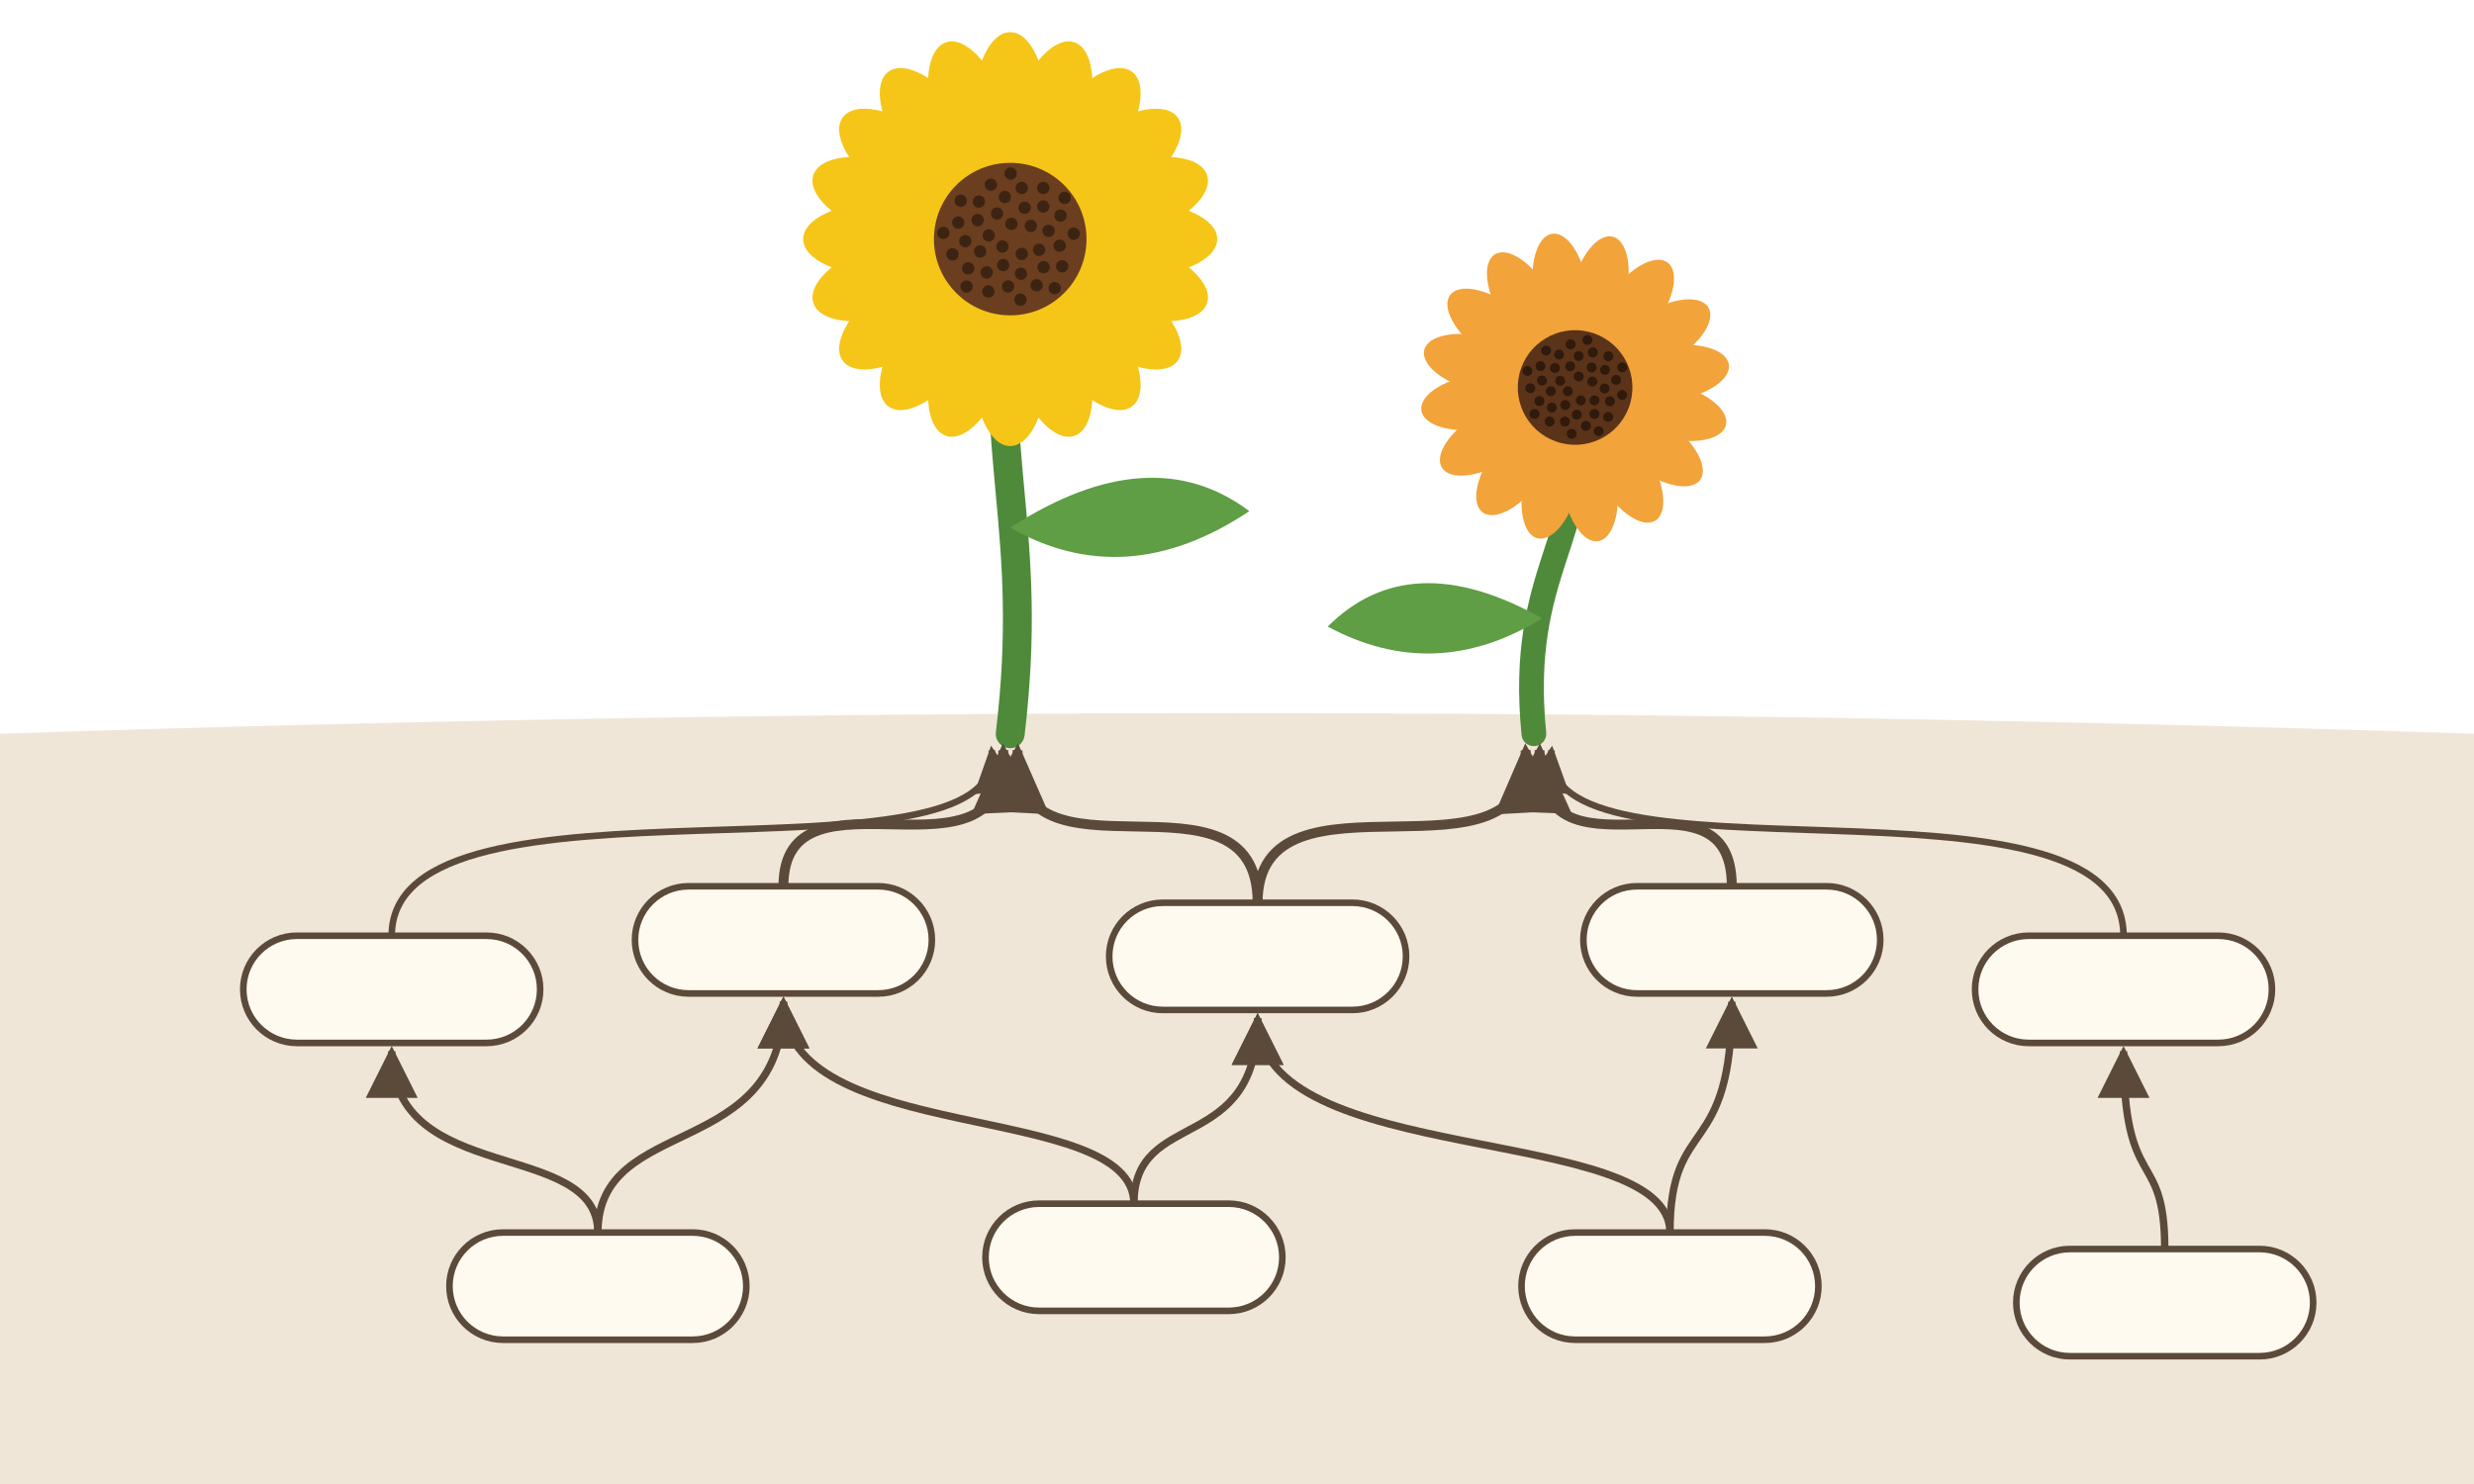
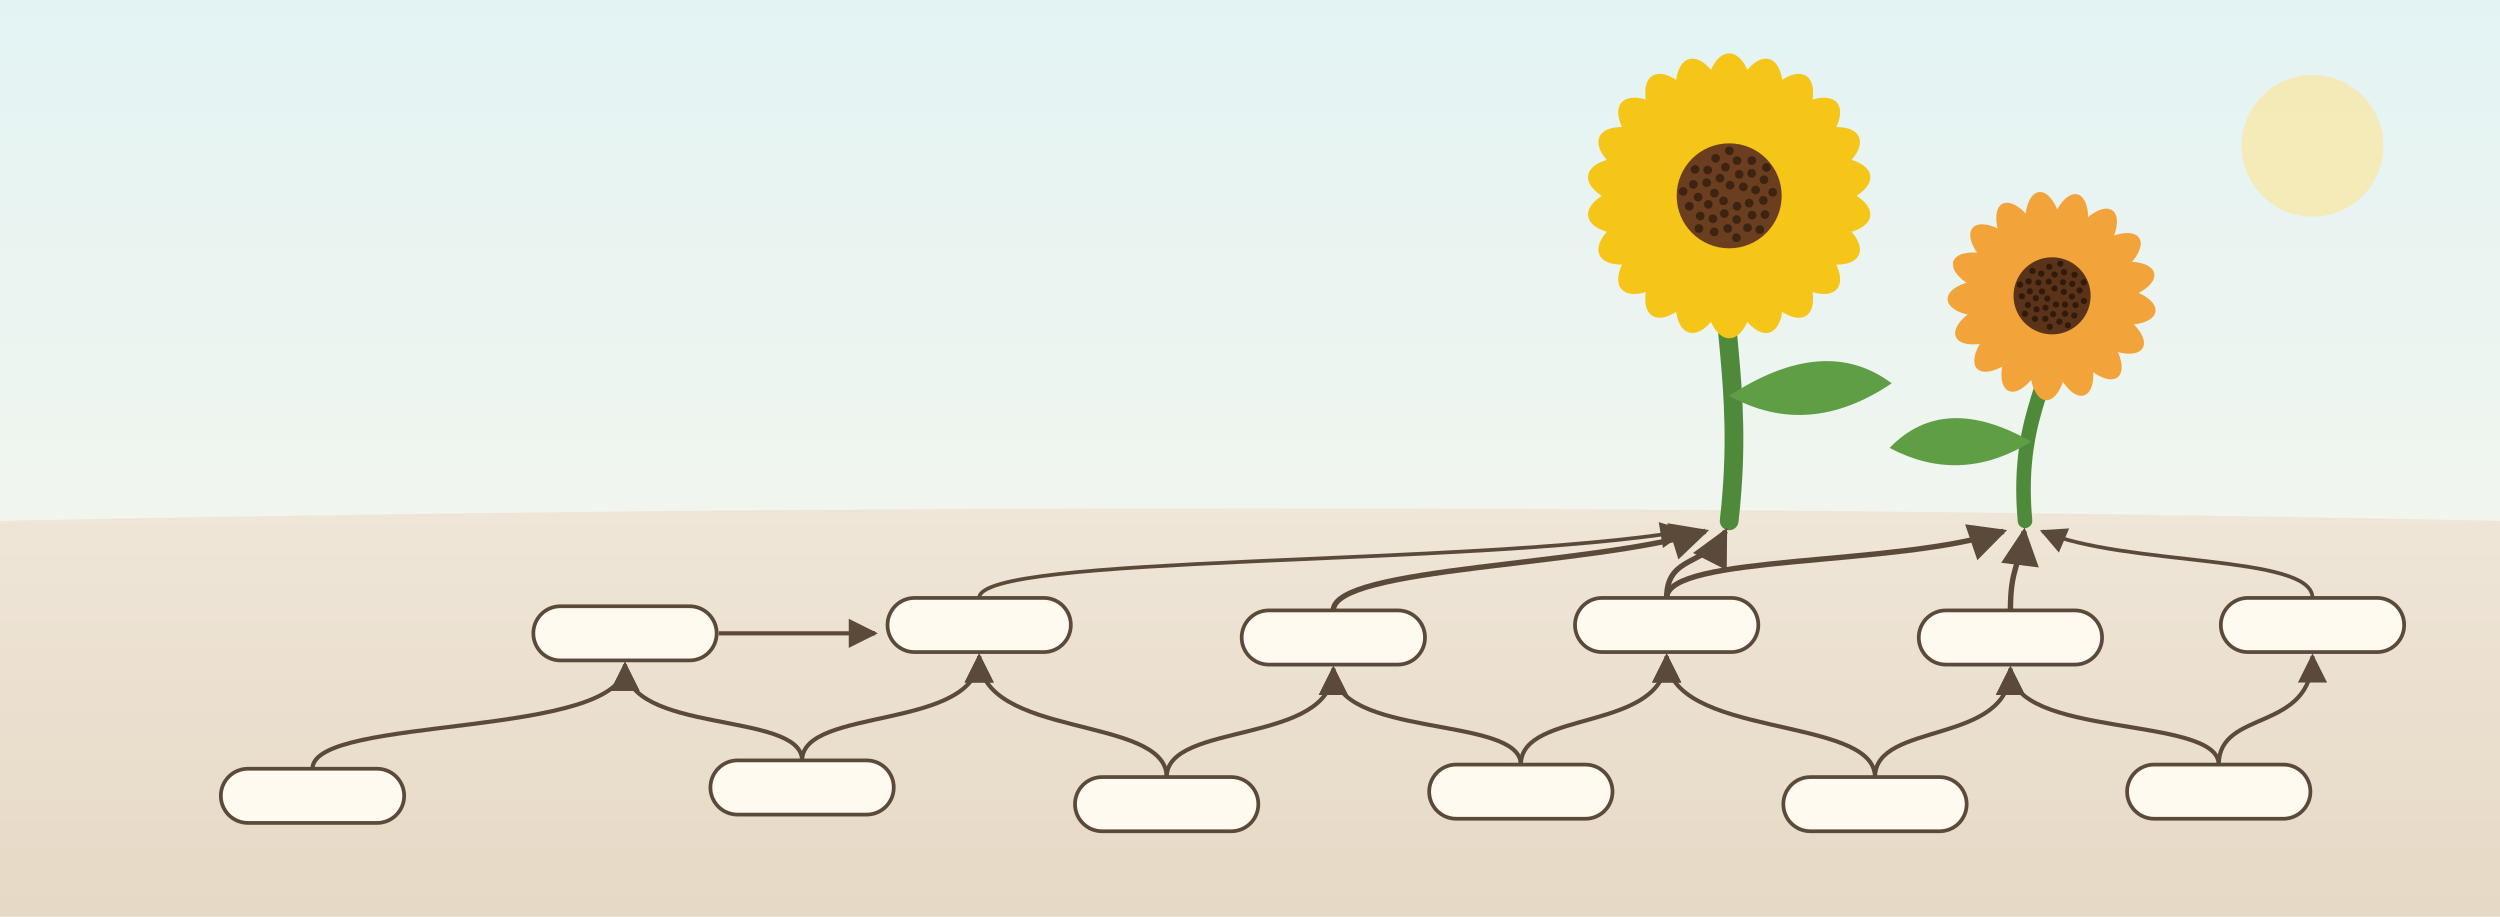
- <svg xmlns="http://www.w3.org/2000/svg" viewBox="0 0 600 360" role="img" aria-label="Two sunflowers whose roots form a causal map">
+ <svg xmlns="http://www.w3.org/2000/svg" viewBox="0 0 1200 440" role="img" aria-label="Two sunflowers whose roots form a causal map">
  <defs>
-     <marker id="hr" viewBox="0 0 10 10" refX="9" refY="5" markerWidth="7" markerHeight="7" orient="auto-start-reverse">
+     <linearGradient id="sky" x1="0" y1="0" x2="0" y2="1">
+       <stop offset="0" stop-color="#e3f3f4" />
+       <stop offset="1" stop-color="#fbf7ea" />
+     </linearGradient>
+     <linearGradient id="soil" x1="0" y1="0" x2="0" y2="1">
+       <stop offset="0" stop-color="#efe6d8" />
+       <stop offset="1" stop-color="#e6d9c5" />
+     </linearGradient>
+     <marker id="br" viewBox="0 0 10 10" refX="9" refY="5" markerWidth="7" markerHeight="7" orient="auto-start-reverse">
      <path d="M0,0 L10,5 L0,10 z" fill="#5b4a3a" />
    </marker>
  </defs>
-   <path d="M0 178 Q300 168 600 178 V360 H0z" fill="#efe6d8" />
-   <path d="M245 178 C251 128 239 110 245 66" stroke="#4f8a3a" stroke-width="7" fill="none" stroke-linecap="round" />
-   <path d="M245 128 q34 -22 58 -4 q-30 20 -58 4z" fill="#5f9e44" />
-   <ellipse cx="245" cy="26.3" rx="8.8" ry="18.5" transform="rotate(0.0 245 58)" fill="#f5c518" stroke="none" stroke-width="0" />
-   <ellipse cx="245" cy="26.3" rx="8.8" ry="18.5" transform="rotate(18.0 245 58)" fill="#f5c518" stroke="none" stroke-width="0" />
-   <ellipse cx="245" cy="26.3" rx="8.8" ry="18.5" transform="rotate(36.0 245 58)" fill="#f5c518" stroke="none" stroke-width="0" />
-   <ellipse cx="245" cy="26.3" rx="8.8" ry="18.5" transform="rotate(54.0 245 58)" fill="#f5c518" stroke="none" stroke-width="0" />
-   <ellipse cx="245" cy="26.3" rx="8.8" ry="18.5" transform="rotate(72.0 245 58)" fill="#f5c518" stroke="none" stroke-width="0" />
-   <ellipse cx="245" cy="26.3" rx="8.8" ry="18.5" transform="rotate(90.0 245 58)" fill="#f5c518" stroke="none" stroke-width="0" />
-   <ellipse cx="245" cy="26.3" rx="8.8" ry="18.5" transform="rotate(108.0 245 58)" fill="#f5c518" stroke="none" stroke-width="0" />
-   <ellipse cx="245" cy="26.3" rx="8.8" ry="18.5" transform="rotate(126.0 245 58)" fill="#f5c518" stroke="none" stroke-width="0" />
-   <ellipse cx="245" cy="26.3" rx="8.8" ry="18.5" transform="rotate(144.0 245 58)" fill="#f5c518" stroke="none" stroke-width="0" />
-   <ellipse cx="245" cy="26.3" rx="8.8" ry="18.5" transform="rotate(162.0 245 58)" fill="#f5c518" stroke="none" stroke-width="0" />
-   <ellipse cx="245" cy="26.3" rx="8.8" ry="18.5" transform="rotate(180.0 245 58)" fill="#f5c518" stroke="none" stroke-width="0" />
-   <ellipse cx="245" cy="26.3" rx="8.8" ry="18.5" transform="rotate(198.0 245 58)" fill="#f5c518" stroke="none" stroke-width="0" />
-   <ellipse cx="245" cy="26.3" rx="8.8" ry="18.5" transform="rotate(216.0 245 58)" fill="#f5c518" stroke="none" stroke-width="0" />
-   <ellipse cx="245" cy="26.3" rx="8.8" ry="18.5" transform="rotate(234.0 245 58)" fill="#f5c518" stroke="none" stroke-width="0" />
-   <ellipse cx="245" cy="26.3" rx="8.8" ry="18.5" transform="rotate(252.0 245 58)" fill="#f5c518" stroke="none" stroke-width="0" />
-   <ellipse cx="245" cy="26.3" rx="8.8" ry="18.5" transform="rotate(270.0 245 58)" fill="#f5c518" stroke="none" stroke-width="0" />
-   <ellipse cx="245" cy="26.3" rx="8.8" ry="18.5" transform="rotate(288.0 245 58)" fill="#f5c518" stroke="none" stroke-width="0" />
-   <ellipse cx="245" cy="26.3" rx="8.8" ry="18.5" transform="rotate(306.0 245 58)" fill="#f5c518" stroke="none" stroke-width="0" />
-   <ellipse cx="245" cy="26.3" rx="8.8" ry="18.5" transform="rotate(324.0 245 58)" fill="#f5c518" stroke="none" stroke-width="0" />
-   <ellipse cx="245" cy="26.3" rx="8.8" ry="18.5" transform="rotate(342.0 245 58)" fill="#f5c518" stroke="none" stroke-width="0" />
-   <circle cx="245" cy="58" r="18.5" fill="#6b3e1f" stroke="none" stroke-width="0" />
-   <circle cx="243.1" cy="59.8" r="1.5" fill="#3d2412" />
-   <circle cx="245.3" cy="54.3" r="1.5" fill="#3d2412" />
-   <circle cx="247.8" cy="61.6" r="1.5" fill="#3d2412" />
-   <circle cx="239.8" cy="57.1" r="1.5" fill="#3d2412" />
-   <circle cx="250.0" cy="54.8" r="1.5" fill="#3d2412" />
-   <circle cx="243.3" cy="64.3" r="1.5" fill="#3d2412" />
-   <circle cx="241.8" cy="51.8" r="1.5" fill="#3d2412" />
-   <circle cx="252.0" cy="60.6" r="1.5" fill="#3d2412" />
-   <circle cx="237.7" cy="61.0" r="1.5" fill="#3d2412" />
-   <circle cx="248.5" cy="50.4" r="1.5" fill="#3d2412" />
-   <circle cx="247.6" cy="66.4" r="1.5" fill="#3d2412" />
-   <circle cx="237.1" cy="53.4" r="1.5" fill="#3d2412" />
-   <circle cx="254.3" cy="56.0" r="1.5" fill="#3d2412" />
-   <circle cx="239.3" cy="66.1" r="1.5" fill="#3d2412" />
-   <circle cx="243.7" cy="47.8" r="1.5" fill="#3d2412" />
-   <circle cx="253.1" cy="64.8" r="1.5" fill="#3d2412" />
-   <circle cx="234.1" cy="58.5" r="1.5" fill="#3d2412" />
-   <circle cx="253.0" cy="50.1" r="1.5" fill="#3d2412" />
-   <circle cx="244.5" cy="69.5" r="1.5" fill="#3d2412" />
-   <circle cx="237.4" cy="48.9" r="1.5" fill="#3d2412" />
-   <circle cx="257.0" cy="59.6" r="1.5" fill="#3d2412" />
-   <circle cx="234.8" cy="65.1" r="1.5" fill="#3d2412" />
-   <circle cx="247.8" cy="45.6" r="1.5" fill="#3d2412" />
-   <circle cx="251.4" cy="69.2" r="1.5" fill="#3d2412" />
-   <circle cx="232.4" cy="54.0" r="1.5" fill="#3d2412" />
-   <circle cx="257.2" cy="52.3" r="1.5" fill="#3d2412" />
-   <circle cx="239.7" cy="70.7" r="1.5" fill="#3d2412" />
-   <circle cx="240.3" cy="44.8" r="1.5" fill="#3d2412" />
-   <circle cx="257.6" cy="64.6" r="1.5" fill="#3d2412" />
-   <circle cx="231.0" cy="61.7" r="1.5" fill="#3d2412" />
-   <circle cx="253.0" cy="45.6" r="1.5" fill="#3d2412" />
-   <circle cx="247.5" cy="72.7" r="1.5" fill="#3d2412" />
-   <circle cx="233.0" cy="48.7" r="1.5" fill="#3d2412" />
-   <circle cx="260.4" cy="56.7" r="1.5" fill="#3d2412" />
-   <circle cx="234.4" cy="69.5" r="1.5" fill="#3d2412" />
-   <circle cx="245.1" cy="42.1" r="1.5" fill="#3d2412" />
-   <circle cx="255.8" cy="69.9" r="1.5" fill="#3d2412" />
-   <circle cx="228.8" cy="56.5" r="1.5" fill="#3d2412" />
-   <circle cx="258.2" cy="48.0" r="1.5" fill="#3d2412" />
-   <path d="M372 178 C368 138 386 130 382 100" stroke="#4f8a3a" stroke-width="6" fill="none" stroke-linecap="round" />
-   <path d="M374 150 q-32 -18 -52 2 q26 14 52 -2z" fill="#5f9e44" />
-   <g transform="rotate(14 382 94)">
-     <ellipse cx="382" cy="70.2" rx="6.6" ry="13.9" transform="rotate(0.0 382 94)" fill="#f2a33a" stroke="none" stroke-width="0" />
-     <ellipse cx="382" cy="70.2" rx="6.6" ry="13.9" transform="rotate(22.5 382 94)" fill="#f2a33a" stroke="none" stroke-width="0" />
-     <ellipse cx="382" cy="70.2" rx="6.6" ry="13.9" transform="rotate(45.0 382 94)" fill="#f2a33a" stroke="none" stroke-width="0" />
-     <ellipse cx="382" cy="70.2" rx="6.6" ry="13.9" transform="rotate(67.5 382 94)" fill="#f2a33a" stroke="none" stroke-width="0" />
-     <ellipse cx="382" cy="70.2" rx="6.6" ry="13.9" transform="rotate(90.0 382 94)" fill="#f2a33a" stroke="none" stroke-width="0" />
-     <ellipse cx="382" cy="70.2" rx="6.6" ry="13.9" transform="rotate(112.5 382 94)" fill="#f2a33a" stroke="none" stroke-width="0" />
-     <ellipse cx="382" cy="70.2" rx="6.6" ry="13.9" transform="rotate(135.0 382 94)" fill="#f2a33a" stroke="none" stroke-width="0" />
-     <ellipse cx="382" cy="70.2" rx="6.6" ry="13.9" transform="rotate(157.5 382 94)" fill="#f2a33a" stroke="none" stroke-width="0" />
-     <ellipse cx="382" cy="70.2" rx="6.6" ry="13.9" transform="rotate(180.0 382 94)" fill="#f2a33a" stroke="none" stroke-width="0" />
-     <ellipse cx="382" cy="70.2" rx="6.6" ry="13.9" transform="rotate(202.5 382 94)" fill="#f2a33a" stroke="none" stroke-width="0" />
-     <ellipse cx="382" cy="70.2" rx="6.6" ry="13.9" transform="rotate(225.0 382 94)" fill="#f2a33a" stroke="none" stroke-width="0" />
-     <ellipse cx="382" cy="70.2" rx="6.6" ry="13.9" transform="rotate(247.5 382 94)" fill="#f2a33a" stroke="none" stroke-width="0" />
-     <ellipse cx="382" cy="70.2" rx="6.6" ry="13.9" transform="rotate(270.0 382 94)" fill="#f2a33a" stroke="none" stroke-width="0" />
-     <ellipse cx="382" cy="70.2" rx="6.6" ry="13.9" transform="rotate(292.5 382 94)" fill="#f2a33a" stroke="none" stroke-width="0" />
-     <ellipse cx="382" cy="70.2" rx="6.6" ry="13.9" transform="rotate(315.0 382 94)" fill="#f2a33a" stroke="none" stroke-width="0" />
-     <ellipse cx="382" cy="70.2" rx="6.6" ry="13.9" transform="rotate(337.5 382 94)" fill="#f2a33a" stroke="none" stroke-width="0" />
-     <circle cx="382" cy="94" r="13.9" fill="#5a3318" stroke="none" stroke-width="0" />
-     <circle cx="380.5" cy="95.3" r="1.2" fill="#2f1a0c" />
-     <circle cx="382.2" cy="91.2" r="1.2" fill="#2f1a0c" />
-     <circle cx="384.1" cy="96.7" r="1.2" fill="#2f1a0c" />
-     <circle cx="378.1" cy="93.3" r="1.2" fill="#2f1a0c" />
-     <circle cx="385.7" cy="91.6" r="1.2" fill="#2f1a0c" />
-     <circle cx="380.7" cy="98.7" r="1.2" fill="#2f1a0c" />
-     <circle cx="379.6" cy="89.3" r="1.2" fill="#2f1a0c" />
-     <circle cx="387.3" cy="95.9" r="1.2" fill="#2f1a0c" />
-     <circle cx="376.5" cy="96.3" r="1.2" fill="#2f1a0c" />
-     <circle cx="384.7" cy="88.3" r="1.2" fill="#2f1a0c" />
-     <circle cx="384.0" cy="100.3" r="1.2" fill="#2f1a0c" />
-     <circle cx="376.1" cy="90.6" r="1.2" fill="#2f1a0c" />
-     <circle cx="389.0" cy="92.5" r="1.2" fill="#2f1a0c" />
-     <circle cx="377.7" cy="100.1" r="1.2" fill="#2f1a0c" />
-     <circle cx="381.0" cy="86.4" r="1.2" fill="#2f1a0c" />
-     <circle cx="388.1" cy="99.1" r="1.2" fill="#2f1a0c" />
-     <circle cx="373.8" cy="94.3" r="1.2" fill="#2f1a0c" />
-     <circle cx="388.0" cy="88.1" r="1.2" fill="#2f1a0c" />
-     <circle cx="381.6" cy="102.6" r="1.2" fill="#2f1a0c" />
-     <circle cx="376.3" cy="87.2" r="1.2" fill="#2f1a0c" />
-     <circle cx="391.0" cy="95.2" r="1.2" fill="#2f1a0c" />
-     <circle cx="374.4" cy="99.3" r="1.2" fill="#2f1a0c" />
-     <circle cx="384.1" cy="84.7" r="1.2" fill="#2f1a0c" />
-     <circle cx="386.8" cy="102.4" r="1.2" fill="#2f1a0c" />
-     <circle cx="372.6" cy="91.0" r="1.2" fill="#2f1a0c" />
-     <circle cx="391.2" cy="89.8" r="1.2" fill="#2f1a0c" />
-     <circle cx="378.0" cy="103.5" r="1.2" fill="#2f1a0c" />
-     <circle cx="378.4" cy="84.1" r="1.2" fill="#2f1a0c" />
-     <circle cx="391.5" cy="99.0" r="1.2" fill="#2f1a0c" />
-     <circle cx="371.5" cy="96.8" r="1.2" fill="#2f1a0c" />
-     <circle cx="388.0" cy="84.7" r="1.2" fill="#2f1a0c" />
-     <circle cx="383.9" cy="105.1" r="1.2" fill="#2f1a0c" />
-     <circle cx="373.0" cy="87.0" r="1.2" fill="#2f1a0c" />
-     <circle cx="393.5" cy="93.0" r="1.2" fill="#2f1a0c" />
-     <circle cx="374.0" cy="102.6" r="1.2" fill="#2f1a0c" />
-     <circle cx="382.1" cy="82.1" r="1.2" fill="#2f1a0c" />
-     <circle cx="390.1" cy="102.9" r="1.2" fill="#2f1a0c" />
-     <circle cx="369.8" cy="92.9" r="1.2" fill="#2f1a0c" />
-     <circle cx="391.9" cy="86.5" r="1.2" fill="#2f1a0c" />
+   <rect width="1200" height="440" fill="url(#sky)" />
+   <circle cx="1110" cy="70" r="34" fill="#F9E7A0" opacity=".7" />
+   <path d="M0 250 Q600 238 1200 250 V440 H0z" fill="url(#soil)" />
+   <path d="M830 250 C838 180 822 150 830 104" stroke="#4f8a3a" stroke-width="9" fill="none" stroke-linecap="round" />
+   <path d="M830 190 q46 -30 78 -6 q-40 27 -78 6z" fill="#5f9e44" />
+   <ellipse cx="830" cy="50.8" rx="12.0" ry="25.2" transform="rotate(0.0 830 94)" fill="#f5c518" stroke="none" stroke-width="0" />
+   <ellipse cx="830" cy="50.8" rx="12.0" ry="25.2" transform="rotate(16.4 830 94)" fill="#f5c518" stroke="none" stroke-width="0" />
+   <ellipse cx="830" cy="50.8" rx="12.0" ry="25.2" transform="rotate(32.7 830 94)" fill="#f5c518" stroke="none" stroke-width="0" />
+   <ellipse cx="830" cy="50.8" rx="12.0" ry="25.2" transform="rotate(49.1 830 94)" fill="#f5c518" stroke="none" stroke-width="0" />
+   <ellipse cx="830" cy="50.8" rx="12.0" ry="25.2" transform="rotate(65.5 830 94)" fill="#f5c518" stroke="none" stroke-width="0" />
+   <ellipse cx="830" cy="50.8" rx="12.0" ry="25.2" transform="rotate(81.8 830 94)" fill="#f5c518" stroke="none" stroke-width="0" />
+   <ellipse cx="830" cy="50.8" rx="12.0" ry="25.2" transform="rotate(98.2 830 94)" fill="#f5c518" stroke="none" stroke-width="0" />
+   <ellipse cx="830" cy="50.8" rx="12.0" ry="25.2" transform="rotate(114.5 830 94)" fill="#f5c518" stroke="none" stroke-width="0" />
+   <ellipse cx="830" cy="50.8" rx="12.0" ry="25.2" transform="rotate(130.9 830 94)" fill="#f5c518" stroke="none" stroke-width="0" />
+   <ellipse cx="830" cy="50.8" rx="12.0" ry="25.2" transform="rotate(147.3 830 94)" fill="#f5c518" stroke="none" stroke-width="0" />
+   <ellipse cx="830" cy="50.8" rx="12.0" ry="25.2" transform="rotate(163.6 830 94)" fill="#f5c518" stroke="none" stroke-width="0" />
+   <ellipse cx="830" cy="50.8" rx="12.0" ry="25.2" transform="rotate(180.0 830 94)" fill="#f5c518" stroke="none" stroke-width="0" />
+   <ellipse cx="830" cy="50.8" rx="12.0" ry="25.2" transform="rotate(196.4 830 94)" fill="#f5c518" stroke="none" stroke-width="0" />
+   <ellipse cx="830" cy="50.8" rx="12.0" ry="25.2" transform="rotate(212.7 830 94)" fill="#f5c518" stroke="none" stroke-width="0" />
+   <ellipse cx="830" cy="50.8" rx="12.0" ry="25.2" transform="rotate(229.1 830 94)" fill="#f5c518" stroke="none" stroke-width="0" />
+   <ellipse cx="830" cy="50.8" rx="12.0" ry="25.2" transform="rotate(245.5 830 94)" fill="#f5c518" stroke="none" stroke-width="0" />
+   <ellipse cx="830" cy="50.8" rx="12.0" ry="25.2" transform="rotate(261.8 830 94)" fill="#f5c518" stroke="none" stroke-width="0" />
+   <ellipse cx="830" cy="50.8" rx="12.0" ry="25.2" transform="rotate(278.2 830 94)" fill="#f5c518" stroke="none" stroke-width="0" />
+   <ellipse cx="830" cy="50.8" rx="12.0" ry="25.2" transform="rotate(294.5 830 94)" fill="#f5c518" stroke="none" stroke-width="0" />
+   <ellipse cx="830" cy="50.8" rx="12.0" ry="25.2" transform="rotate(310.9 830 94)" fill="#f5c518" stroke="none" stroke-width="0" />
+   <ellipse cx="830" cy="50.8" rx="12.0" ry="25.2" transform="rotate(327.3 830 94)" fill="#f5c518" stroke="none" stroke-width="0" />
+   <ellipse cx="830" cy="50.8" rx="12.0" ry="25.2" transform="rotate(343.6 830 94)" fill="#f5c518" stroke="none" stroke-width="0" />
+   <circle cx="830" cy="94" r="25.2" fill="#6b3e1f" stroke="none" stroke-width="0" />
+   <circle cx="827.3" cy="96.4" r="2.1" fill="#3d2412" />
+   <circle cx="830.4" cy="88.9" r="2.1" fill="#3d2412" />
+   <circle cx="833.8" cy="99.0" r="2.1" fill="#3d2412" />
+   <circle cx="822.9" cy="92.7" r="2.1" fill="#3d2412" />
+   <circle cx="836.8" cy="89.7" r="2.1" fill="#3d2412" />
+   <circle cx="827.7" cy="102.5" r="2.1" fill="#3d2412" />
+   <circle cx="825.6" cy="85.5" r="2.1" fill="#3d2412" />
+   <circle cx="839.6" cy="97.5" r="2.1" fill="#3d2412" />
+   <circle cx="820.0" cy="98.1" r="2.1" fill="#3d2412" />
+   <circle cx="834.8" cy="83.7" r="2.1" fill="#3d2412" />
+   <circle cx="833.6" cy="105.4" r="2.1" fill="#3d2412" />
+   <circle cx="819.2" cy="87.7" r="2.1" fill="#3d2412" />
+   <circle cx="842.7" cy="91.2" r="2.1" fill="#3d2412" />
+   <circle cx="822.2" cy="105.0" r="2.1" fill="#3d2412" />
+   <circle cx="828.2" cy="80.2" r="2.1" fill="#3d2412" />
+   <circle cx="841.0" cy="103.3" r="2.1" fill="#3d2412" />
+   <circle cx="815.1" cy="94.6" r="2.1" fill="#3d2412" />
+   <circle cx="840.8" cy="83.2" r="2.1" fill="#3d2412" />
+   <circle cx="829.3" cy="109.7" r="2.1" fill="#3d2412" />
+   <circle cx="819.7" cy="81.6" r="2.1" fill="#3d2412" />
+   <circle cx="846.4" cy="96.2" r="2.1" fill="#3d2412" />
+   <circle cx="816.1" cy="103.7" r="2.1" fill="#3d2412" />
+   <circle cx="833.8" cy="77.1" r="2.1" fill="#3d2412" />
+   <circle cx="838.8" cy="109.3" r="2.1" fill="#3d2412" />
+   <circle cx="812.8" cy="88.5" r="2.1" fill="#3d2412" />
+   <circle cx="846.7" cy="86.3" r="2.1" fill="#3d2412" />
+   <circle cx="822.8" cy="111.3" r="2.1" fill="#3d2412" />
+   <circle cx="823.5" cy="76.0" r="2.1" fill="#3d2412" />
+   <circle cx="847.2" cy="103.0" r="2.1" fill="#3d2412" />
+   <circle cx="810.9" cy="99.0" r="2.1" fill="#3d2412" />
+   <circle cx="840.9" cy="77.1" r="2.1" fill="#3d2412" />
+   <circle cx="833.5" cy="114.1" r="2.1" fill="#3d2412" />
+   <circle cx="813.6" cy="81.3" r="2.1" fill="#3d2412" />
+   <circle cx="850.9" cy="92.3" r="2.1" fill="#3d2412" />
+   <circle cx="815.5" cy="109.7" r="2.1" fill="#3d2412" />
+   <circle cx="830.1" cy="72.4" r="2.1" fill="#3d2412" />
+   <circle cx="844.7" cy="110.2" r="2.1" fill="#3d2412" />
+   <circle cx="807.9" cy="91.9" r="2.1" fill="#3d2412" />
+   <circle cx="847.9" cy="80.4" r="2.1" fill="#3d2412" />
+   <path d="M972 250 C967 195 990 180 985 150" stroke="#4f8a3a" stroke-width="7" fill="none" stroke-linecap="round" />
+   <path d="M975 212 q-42 -24 -68 3 q34 18 68 -3z" fill="#5f9e44" />
+   <g transform="rotate(14 985 142)">
+     <ellipse cx="985" cy="110.3" rx="8.8" ry="18.5" transform="rotate(0.0 985 142)" fill="#f2a33a" stroke="none" stroke-width="0" />
+     <ellipse cx="985" cy="110.3" rx="8.8" ry="18.5" transform="rotate(21.2 985 142)" fill="#f2a33a" stroke="none" stroke-width="0" />
+     <ellipse cx="985" cy="110.3" rx="8.8" ry="18.5" transform="rotate(42.4 985 142)" fill="#f2a33a" stroke="none" stroke-width="0" />
+     <ellipse cx="985" cy="110.3" rx="8.8" ry="18.5" transform="rotate(63.5 985 142)" fill="#f2a33a" stroke="none" stroke-width="0" />
+     <ellipse cx="985" cy="110.3" rx="8.8" ry="18.5" transform="rotate(84.7 985 142)" fill="#f2a33a" stroke="none" stroke-width="0" />
+     <ellipse cx="985" cy="110.3" rx="8.8" ry="18.5" transform="rotate(105.9 985 142)" fill="#f2a33a" stroke="none" stroke-width="0" />
+     <ellipse cx="985" cy="110.3" rx="8.8" ry="18.5" transform="rotate(127.1 985 142)" fill="#f2a33a" stroke="none" stroke-width="0" />
+     <ellipse cx="985" cy="110.3" rx="8.8" ry="18.5" transform="rotate(148.2 985 142)" fill="#f2a33a" stroke="none" stroke-width="0" />
+     <ellipse cx="985" cy="110.3" rx="8.8" ry="18.5" transform="rotate(169.4 985 142)" fill="#f2a33a" stroke="none" stroke-width="0" />
+     <ellipse cx="985" cy="110.3" rx="8.8" ry="18.5" transform="rotate(190.6 985 142)" fill="#f2a33a" stroke="none" stroke-width="0" />
+     <ellipse cx="985" cy="110.3" rx="8.8" ry="18.5" transform="rotate(211.8 985 142)" fill="#f2a33a" stroke="none" stroke-width="0" />
+     <ellipse cx="985" cy="110.3" rx="8.8" ry="18.5" transform="rotate(232.9 985 142)" fill="#f2a33a" stroke="none" stroke-width="0" />
+     <ellipse cx="985" cy="110.3" rx="8.8" ry="18.5" transform="rotate(254.1 985 142)" fill="#f2a33a" stroke="none" stroke-width="0" />
+     <ellipse cx="985" cy="110.3" rx="8.8" ry="18.5" transform="rotate(275.3 985 142)" fill="#f2a33a" stroke="none" stroke-width="0" />
+     <ellipse cx="985" cy="110.3" rx="8.8" ry="18.5" transform="rotate(296.5 985 142)" fill="#f2a33a" stroke="none" stroke-width="0" />
+     <ellipse cx="985" cy="110.3" rx="8.8" ry="18.5" transform="rotate(317.6 985 142)" fill="#f2a33a" stroke="none" stroke-width="0" />
+     <ellipse cx="985" cy="110.3" rx="8.8" ry="18.5" transform="rotate(338.8 985 142)" fill="#f2a33a" stroke="none" stroke-width="0" />
+     <circle cx="985" cy="142" r="18.5" fill="#5a3318" stroke="none" stroke-width="0" />
+     <circle cx="983.1" cy="143.8" r="1.5" fill="#2f1a0c" />
+     <circle cx="985.3" cy="138.3" r="1.5" fill="#2f1a0c" />
+     <circle cx="987.8" cy="145.6" r="1.5" fill="#2f1a0c" />
+     <circle cx="979.8" cy="141.1" r="1.5" fill="#2f1a0c" />
+     <circle cx="990.0" cy="138.8" r="1.5" fill="#2f1a0c" />
+     <circle cx="983.3" cy="148.3" r="1.5" fill="#2f1a0c" />
+     <circle cx="981.8" cy="135.8" r="1.5" fill="#2f1a0c" />
+     <circle cx="992.0" cy="144.6" r="1.5" fill="#2f1a0c" />
+     <circle cx="977.7" cy="145.0" r="1.5" fill="#2f1a0c" />
+     <circle cx="988.5" cy="134.4" r="1.5" fill="#2f1a0c" />
+     <circle cx="987.6" cy="150.4" r="1.5" fill="#2f1a0c" />
+     <circle cx="977.1" cy="137.4" r="1.5" fill="#2f1a0c" />
+     <circle cx="994.3" cy="140.0" r="1.5" fill="#2f1a0c" />
+     <circle cx="979.3" cy="150.1" r="1.5" fill="#2f1a0c" />
+     <circle cx="983.7" cy="131.8" r="1.5" fill="#2f1a0c" />
+     <circle cx="993.1" cy="148.8" r="1.5" fill="#2f1a0c" />
+     <circle cx="974.1" cy="142.5" r="1.5" fill="#2f1a0c" />
+     <circle cx="993.0" cy="134.1" r="1.5" fill="#2f1a0c" />
+     <circle cx="984.5" cy="153.5" r="1.5" fill="#2f1a0c" />
+     <circle cx="977.4" cy="132.9" r="1.5" fill="#2f1a0c" />
+     <circle cx="997.0" cy="143.6" r="1.5" fill="#2f1a0c" />
+     <circle cx="974.8" cy="149.1" r="1.5" fill="#2f1a0c" />
+     <circle cx="987.8" cy="129.6" r="1.5" fill="#2f1a0c" />
+     <circle cx="991.4" cy="153.2" r="1.5" fill="#2f1a0c" />
+     <circle cx="972.4" cy="138.0" r="1.5" fill="#2f1a0c" />
+     <circle cx="997.2" cy="136.3" r="1.5" fill="#2f1a0c" />
+     <circle cx="979.7" cy="154.7" r="1.5" fill="#2f1a0c" />
+     <circle cx="980.3" cy="128.8" r="1.5" fill="#2f1a0c" />
+     <circle cx="997.6" cy="148.6" r="1.5" fill="#2f1a0c" />
+     <circle cx="971.0" cy="145.7" r="1.5" fill="#2f1a0c" />
+     <circle cx="993.0" cy="129.6" r="1.5" fill="#2f1a0c" />
+     <circle cx="987.5" cy="156.7" r="1.5" fill="#2f1a0c" />
+     <circle cx="973.0" cy="132.7" r="1.5" fill="#2f1a0c" />
+     <circle cx="1000.4" cy="140.7" r="1.5" fill="#2f1a0c" />
+     <circle cx="974.4" cy="153.5" r="1.5" fill="#2f1a0c" />
+     <circle cx="985.1" cy="126.1" r="1.5" fill="#2f1a0c" />
+     <circle cx="995.8" cy="153.9" r="1.5" fill="#2f1a0c" />
+     <circle cx="968.8" cy="140.5" r="1.5" fill="#2f1a0c" />
+     <circle cx="998.2" cy="132.0" r="1.5" fill="#2f1a0c" />
  </g>
-   <path d="M145 299 C145 276.0 95 288.0 95 255" stroke="#5b4a3a" stroke-width="1.8" fill="none" marker-end="url(#hr)" />
-   <path d="M145 299 C145 270.0 190 282.0 190 243" stroke="#5b4a3a" stroke-width="1.8" fill="none" marker-end="url(#hr)" />
-   <path d="M275 292 C275 266.5 190 278.5 190 243" stroke="#5b4a3a" stroke-width="1.8" fill="none" marker-end="url(#hr)" />
-   <path d="M275 292 C275 268.5 305 280.5 305 247" stroke="#5b4a3a" stroke-width="1.8" fill="none" marker-end="url(#hr)" />
-   <path d="M405 299 C405 272.0 305 284.0 305 247" stroke="#5b4a3a" stroke-width="1.8" fill="none" marker-end="url(#hr)" />
-   <path d="M405 299 C405 270.0 420 282.0 420 243" stroke="#5b4a3a" stroke-width="1.8" fill="none" marker-end="url(#hr)" />
-   <path d="M525 303 C525 278.0 515 290.0 515 255" stroke="#5b4a3a" stroke-width="1.8" fill="none" marker-end="url(#hr)" />
-   <path d="M95 227 C95 183 245 218 240.5 182" stroke="#5b4a3a" stroke-width="1.6" fill="none" marker-end="url(#hr)" />
-   <path d="M190 215 C190 183 245 218 243.3 182" stroke="#5b4a3a" stroke-width="2.4" fill="none" marker-end="url(#hr)" />
-   <path d="M305 219 C305 183 245 218 246.8 182" stroke="#5b4a3a" stroke-width="2.4" fill="none" marker-end="url(#hr)" />
-   <path d="M305 219 C305 183 372 218 370.0 182" stroke="#5b4a3a" stroke-width="2.4" fill="none" marker-end="url(#hr)" />
-   <path d="M420 215 C420 183 372 218 373.4 182" stroke="#5b4a3a" stroke-width="2.4" fill="none" marker-end="url(#hr)" />
-   <path d="M515 227 C515 183 372 218 376.3 182" stroke="#5b4a3a" stroke-width="1.6" fill="none" marker-end="url(#hr)" />
-   <rect x="59" y="227" width="72" height="26" rx="13" fill="#fffaf0" stroke="#5b4a3a" stroke-width="1.6" />
-   <rect x="154" y="215" width="72" height="26" rx="13" fill="#fffaf0" stroke="#5b4a3a" stroke-width="1.6" />
-   <rect x="269" y="219" width="72" height="26" rx="13" fill="#fffaf0" stroke="#5b4a3a" stroke-width="1.6" />
-   <rect x="384" y="215" width="72" height="26" rx="13" fill="#fffaf0" stroke="#5b4a3a" stroke-width="1.6" />
-   <rect x="479" y="227" width="72" height="26" rx="13" fill="#fffaf0" stroke="#5b4a3a" stroke-width="1.6" />
-   <rect x="109" y="299" width="72" height="26" rx="13" fill="#fffaf0" stroke="#5b4a3a" stroke-width="1.6" />
-   <rect x="239" y="292" width="72" height="26" rx="13" fill="#fffaf0" stroke="#5b4a3a" stroke-width="1.6" />
-   <rect x="369" y="299" width="72" height="26" rx="13" fill="#fffaf0" stroke="#5b4a3a" stroke-width="1.6" />
-   <rect x="489" y="303" width="72" height="26" rx="13" fill="#fffaf0" stroke="#5b4a3a" stroke-width="1.6" />
+   <path d="M150 369 C150 343.0 300 355.0 300 319" stroke="#5b4a3a" stroke-width="2" fill="none" marker-end="url(#br)" />
+   <path d="M385 365 C385 341.0 300 353.0 300 319" stroke="#5b4a3a" stroke-width="2" fill="none" marker-end="url(#br)" />
+   <path d="M385 365 C385 339.0 470 351.0 470 315" stroke="#5b4a3a" stroke-width="2" fill="none" marker-end="url(#br)" />
+   <path d="M560 373 C560 343.0 470 355.0 470 315" stroke="#5b4a3a" stroke-width="2" fill="none" marker-end="url(#br)" />
+   <path d="M560 373 C560 346.0 640 358.0 640 321" stroke="#5b4a3a" stroke-width="2" fill="none" marker-end="url(#br)" />
+   <path d="M730 367 C730 343.0 640 355.0 640 321" stroke="#5b4a3a" stroke-width="2" fill="none" marker-end="url(#br)" />
+   <path d="M730 367 C730 340.0 800 352.0 800 315" stroke="#5b4a3a" stroke-width="2" fill="none" marker-end="url(#br)" />
+   <path d="M900 373 C900 343.0 800 355.0 800 315" stroke="#5b4a3a" stroke-width="2" fill="none" marker-end="url(#br)" />
+   <path d="M900 373 C900 346.0 965 358.0 965 321" stroke="#5b4a3a" stroke-width="2" fill="none" marker-end="url(#br)" />
+   <path d="M1065 367 C1065 343.0 965 355.0 965 321" stroke="#5b4a3a" stroke-width="2" fill="none" marker-end="url(#br)" />
+   <path d="M1065 367 C1065 340.0 1110 352.0 1110 315" stroke="#5b4a3a" stroke-width="2" fill="none" marker-end="url(#br)" />
+   <path d="M345 304 H420" stroke="#5b4a3a" stroke-width="2" fill="none" marker-end="url(#br)" />
+   <path d="M470 287 C470 266 704.0 272 808.4 255" stroke="#5b4a3a" stroke-width="1.8" fill="none" marker-end="url(#br)" />
+   <path d="M640 293 C640 272 763.5 272 818.6 255" stroke="#5b4a3a" stroke-width="2.6" fill="none" marker-end="url(#br)" />
+   <path d="M800 287 C800 266 819.5 272 828.2 255" stroke="#5b4a3a" stroke-width="2.6" fill="none" marker-end="url(#br)" />
+   <path d="M800 287 C800 266 911.8 272 961.7 255" stroke="#5b4a3a" stroke-width="2.6" fill="none" marker-end="url(#br)" />
+   <path d="M965 293 C965 272 969.5 272 971.6 255" stroke="#5b4a3a" stroke-width="2.6" fill="none" marker-end="url(#br)" />
+   <path d="M1110 287 C1110 266 1020.3 272 980.3 255" stroke="#5b4a3a" stroke-width="1.8" fill="none" marker-end="url(#br)" />
+   <rect x="256" y="291" width="88" height="26" rx="13" fill="#fffaf0" stroke="#5b4a3a" stroke-width="1.8" />
+   <rect x="426" y="287" width="88" height="26" rx="13" fill="#fffaf0" stroke="#5b4a3a" stroke-width="1.8" />
+   <rect x="596" y="293" width="88" height="26" rx="13" fill="#fffaf0" stroke="#5b4a3a" stroke-width="1.8" />
+   <rect x="756" y="287" width="88" height="26" rx="13" fill="#fffaf0" stroke="#5b4a3a" stroke-width="1.8" />
+   <rect x="921" y="293" width="88" height="26" rx="13" fill="#fffaf0" stroke="#5b4a3a" stroke-width="1.8" />
+   <rect x="1066" y="287" width="88" height="26" rx="13" fill="#fffaf0" stroke="#5b4a3a" stroke-width="1.8" />
+   <rect x="106" y="369" width="88" height="26" rx="13" fill="#fffaf0" stroke="#5b4a3a" stroke-width="1.8" />
+   <rect x="341" y="365" width="88" height="26" rx="13" fill="#fffaf0" stroke="#5b4a3a" stroke-width="1.8" />
+   <rect x="516" y="373" width="88" height="26" rx="13" fill="#fffaf0" stroke="#5b4a3a" stroke-width="1.8" />
+   <rect x="686" y="367" width="88" height="26" rx="13" fill="#fffaf0" stroke="#5b4a3a" stroke-width="1.8" />
+   <rect x="856" y="373" width="88" height="26" rx="13" fill="#fffaf0" stroke="#5b4a3a" stroke-width="1.8" />
+   <rect x="1021" y="367" width="88" height="26" rx="13" fill="#fffaf0" stroke="#5b4a3a" stroke-width="1.8" />
</svg>
